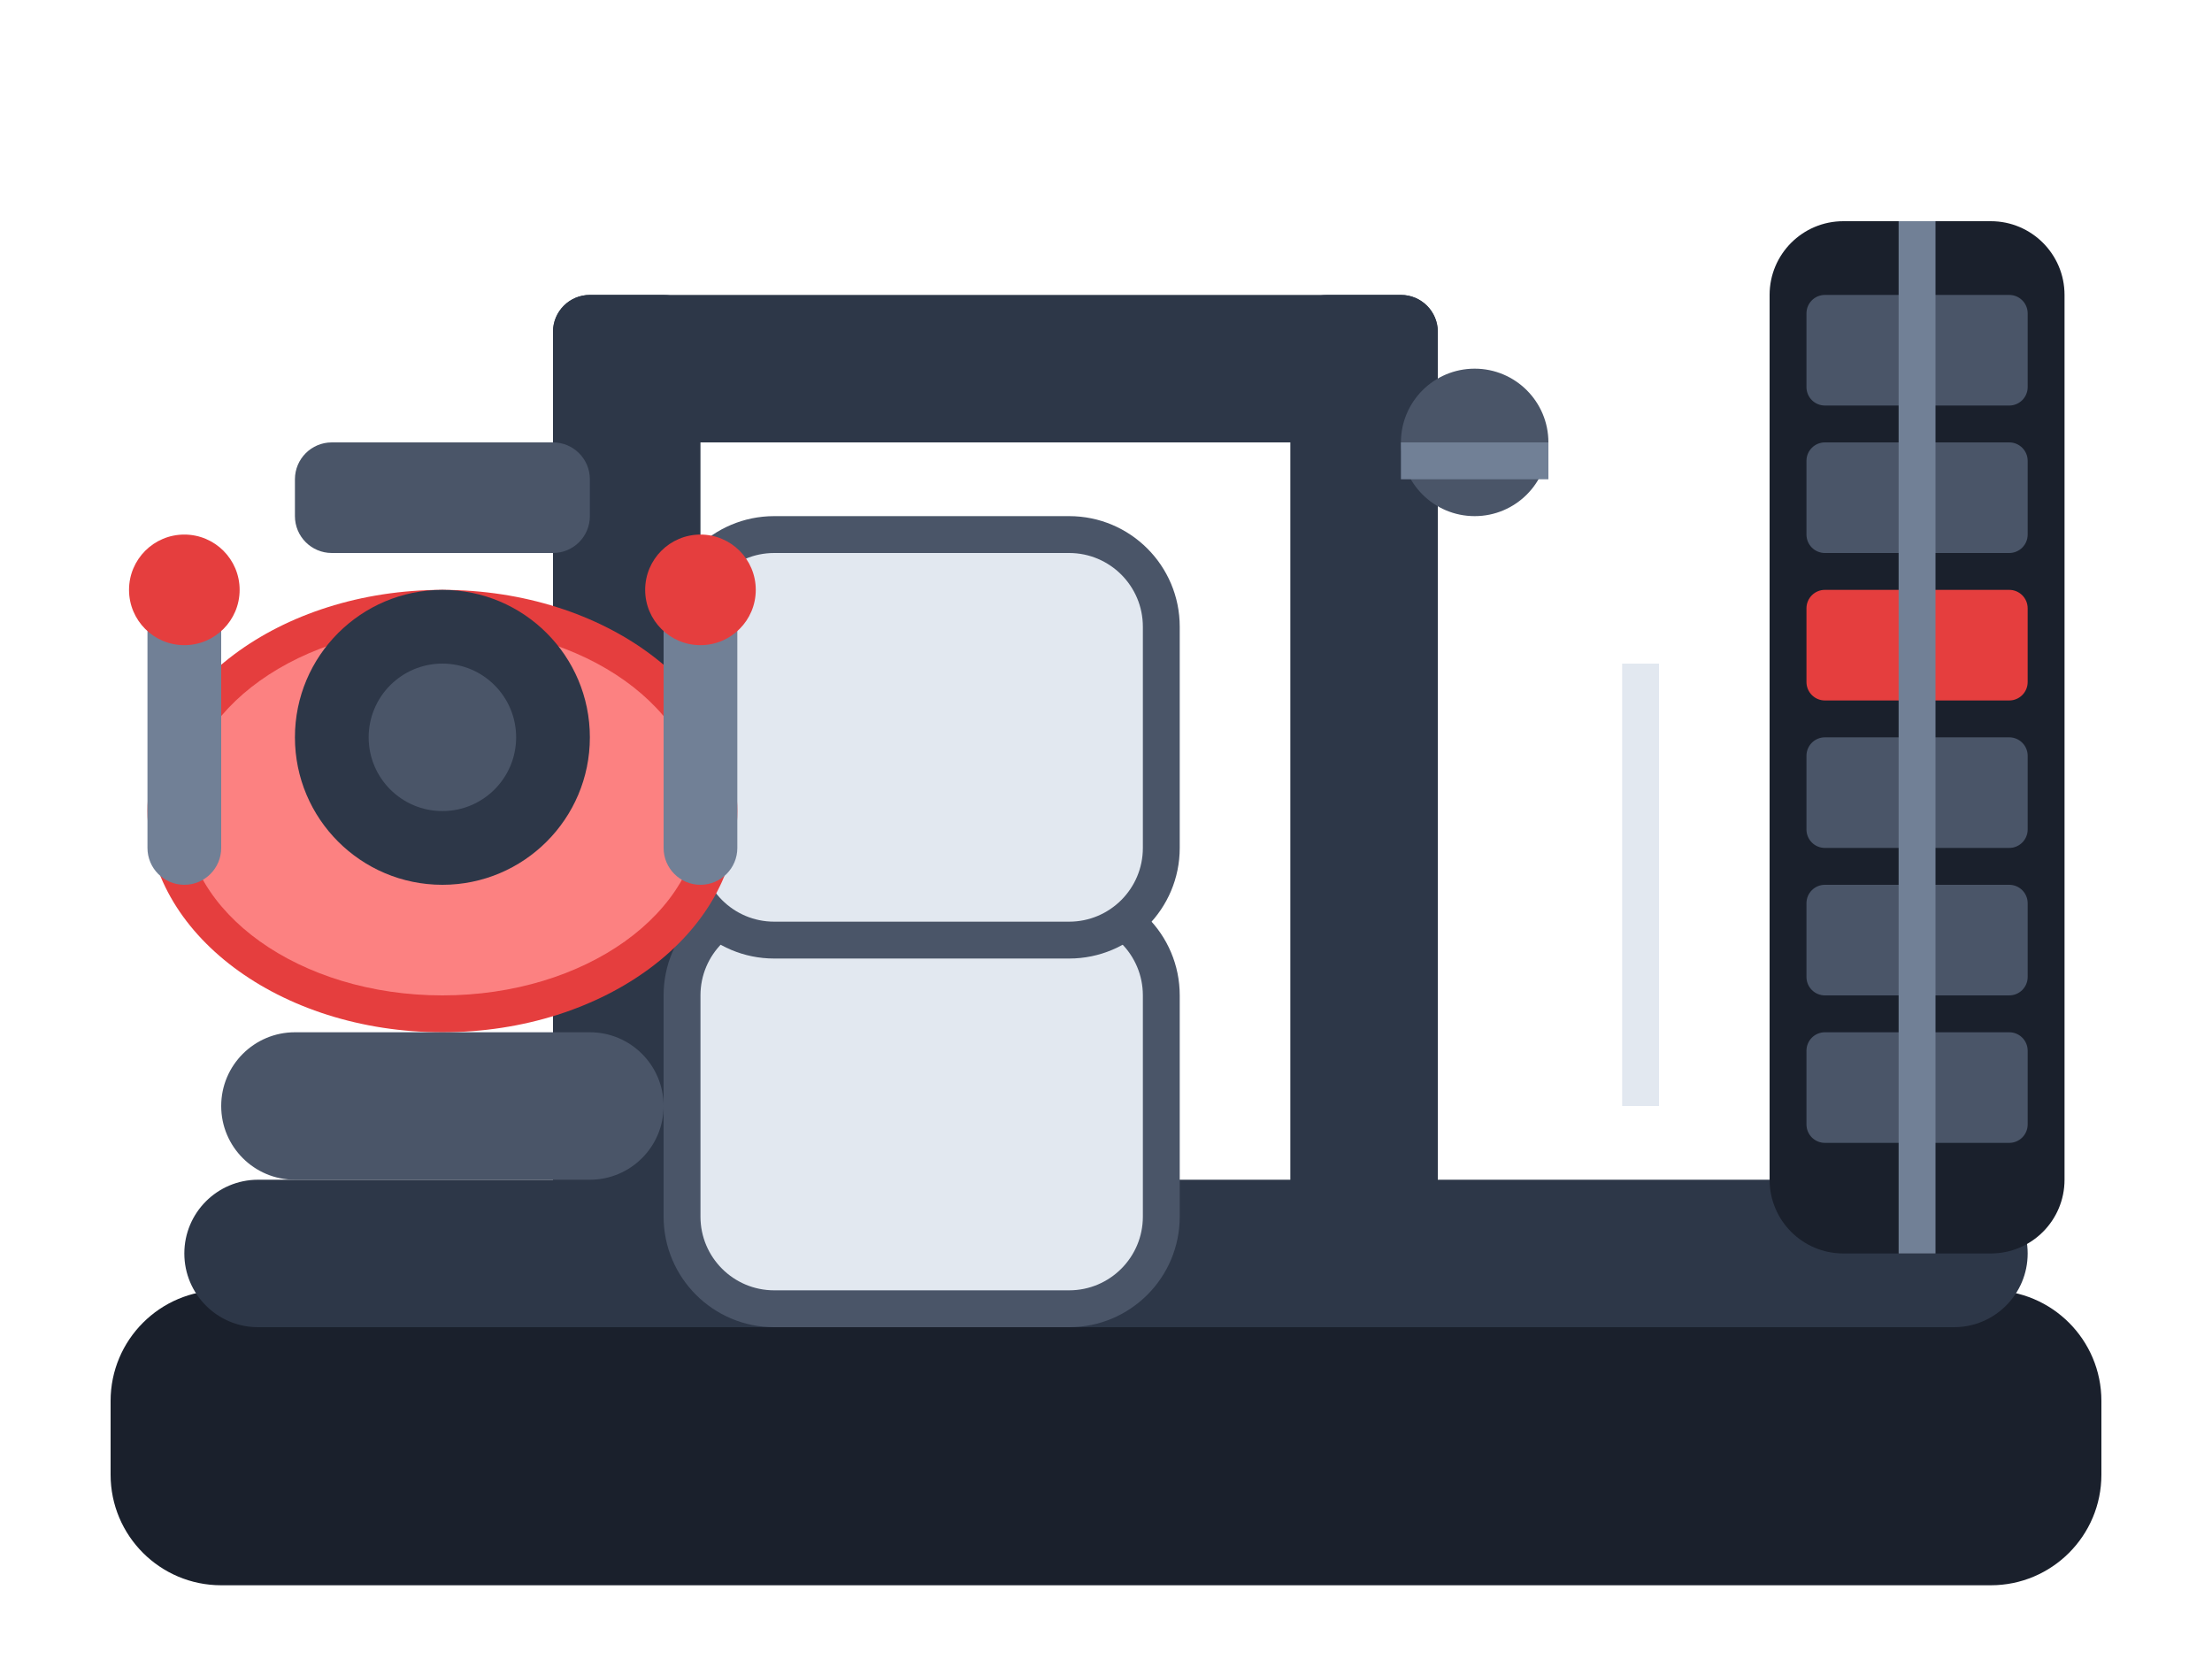
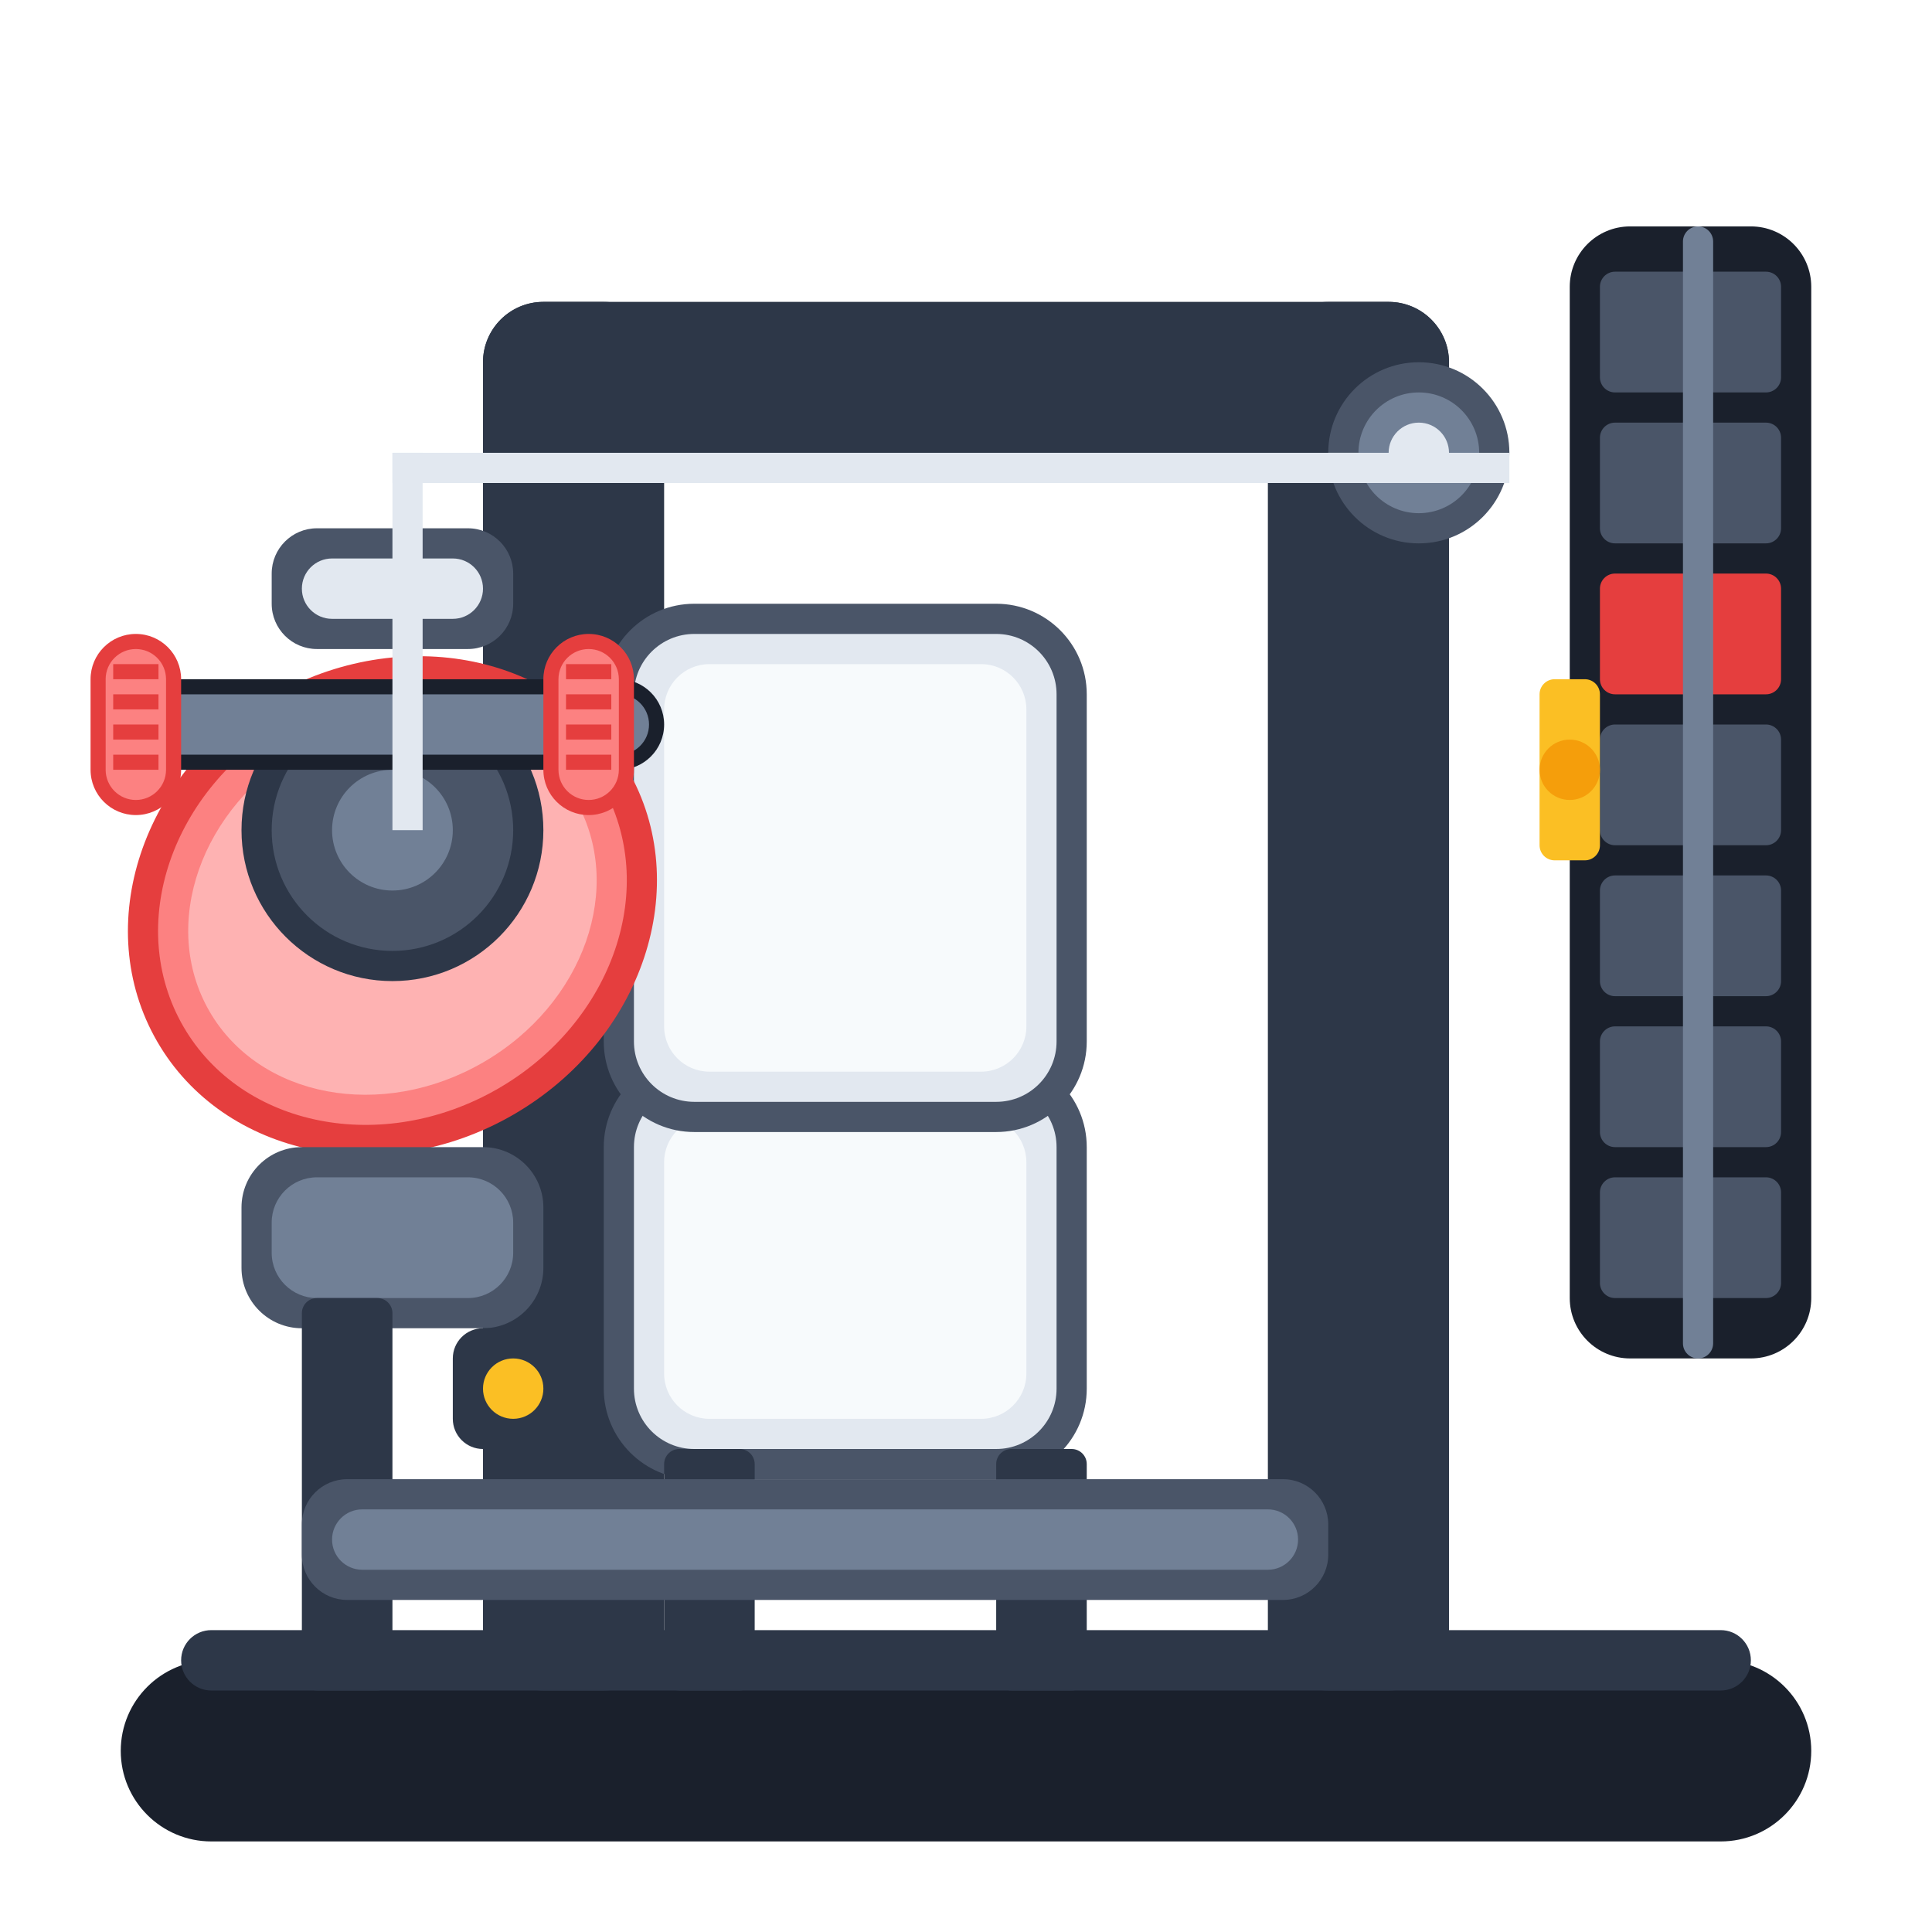
- <svg xmlns="http://www.w3.org/2000/svg" width="60" height="45" viewBox="0 0 60 45">
-   <rect x="3" y="35" width="54" height="8" fill="#1a202c" rx="3" />
-   <rect x="5" y="32" width="50" height="4" fill="#2d3748" rx="2" />
-   <rect x="15" y="8" width="4" height="27" fill="#2d3748" rx="1" />
-   <rect x="35" y="8" width="4" height="27" fill="#2d3748" rx="1" />
-   <rect x="15" y="8" width="24" height="4" fill="#2d3748" rx="1" />
-   <rect x="18" y="24" width="14" height="12" fill="#4a5568" rx="3" />
-   <rect x="19" y="25" width="12" height="10" fill="#e2e8f0" rx="2" />
-   <rect x="18" y="14" width="14" height="12" fill="#4a5568" rx="3" />
-   <rect x="19" y="15" width="12" height="10" fill="#e2e8f0" rx="2" />
-   <ellipse cx="12" cy="22" rx="8" ry="6" fill="#e53e3e" />
-   <ellipse cx="12" cy="22" rx="7" ry="5" fill="#fc8181" />
-   <rect x="6" y="28" width="12" height="4" fill="#4a5568" rx="2" />
-   <circle cx="12" cy="20" r="4" fill="#2d3748" />
-   <circle cx="12" cy="20" r="2" fill="#4a5568" />
-   <rect x="4" y="16" width="2" height="8" fill="#718096" rx="1" />
-   <rect x="18" y="16" width="2" height="8" fill="#718096" rx="1" />
-   <circle cx="5" cy="16" r="1.5" fill="#e53e3e" />
-   <circle cx="19" cy="16" r="1.5" fill="#e53e3e" />
-   <rect x="8" y="12" width="8" height="3" fill="#4a5568" rx="1" />
-   <rect x="48" y="6" width="8" height="28" fill="#1a202c" rx="2" />
-   <rect x="49" y="8" width="6" height="3" fill="#4a5568" rx="0.5" />
-   <rect x="49" y="12" width="6" height="3" fill="#4a5568" rx="0.5" />
-   <rect x="49" y="16" width="6" height="3" fill="#e53e3e" rx="0.5" />
-   <rect x="49" y="20" width="6" height="3" fill="#4a5568" rx="0.5" />
-   <rect x="49" y="24" width="6" height="3" fill="#4a5568" rx="0.5" />
-   <rect x="49" y="28" width="6" height="3" fill="#4a5568" rx="0.5" />
-   <rect x="51.5" y="6" width="1" height="28" fill="#718096" />
-   <rect x="44" y="18" width="1" height="12" fill="#e2e8f0" />
-   <circle cx="40" cy="12" r="2" fill="#4a5568" />
-   <rect x="38" y="12" width="4" height="1" fill="#718096" />
+ <svg xmlns="http://www.w3.org/2000/svg" width="128" height="128" viewBox="0 0 128 128">
+   <rect x="8" y="110" width="112" height="12" fill="#1a202c" rx="6" />
+   <rect x="12" y="108" width="104" height="4" fill="#2d3748" rx="2" />
+   <rect x="32" y="20" width="12" height="92" fill="#2d3748" rx="4" />
+   <rect x="84" y="20" width="12" height="92" fill="#2d3748" rx="4" />
+   <rect x="32" y="20" width="64" height="12" fill="#2d3748" rx="4" />
+   <rect x="40" y="70" width="32" height="28" fill="#4a5568" rx="6" />
+   <rect x="42" y="72" width="28" height="24" fill="#e2e8f0" rx="4" />
+   <rect x="44" y="74" width="24" height="20" fill="#f7fafc" rx="3" />
+   <rect x="40" y="40" width="32" height="35" fill="#4a5568" rx="6" />
+   <rect x="42" y="42" width="28" height="31" fill="#e2e8f0" rx="4" />
+   <rect x="44" y="44" width="24" height="27" fill="#f7fafc" rx="3" />
+   <ellipse cx="26" cy="60" rx="18" ry="16" fill="#e53e3e" transform="rotate(-30 26 60)" />
+   <ellipse cx="26" cy="60" rx="16" ry="14" fill="#fc8181" transform="rotate(-30 26 60)" />
+   <ellipse cx="26" cy="60" rx="14" ry="12" fill="#feb2b2" transform="rotate(-30 26 60)" />
+   <rect x="16" y="76" width="20" height="12" fill="#4a5568" rx="4" />
+   <rect x="18" y="78" width="16" height="8" fill="#718096" rx="3" />
+   <circle cx="26" cy="55" r="10" fill="#2d3748" />
+   <circle cx="26" cy="55" r="8" fill="#4a5568" />
+   <circle cx="26" cy="55" r="4" fill="#718096" />
+   <rect x="8" y="45" width="36" height="6" fill="#1a202c" rx="3" />
+   <rect x="9" y="46" width="34" height="4" fill="#718096" rx="2" />
+   <rect x="6" y="42" width="6" height="12" fill="#e53e3e" rx="3" />
+   <rect x="7" y="43" width="4" height="10" fill="#fc8181" rx="2" />
+   <rect x="36" y="42" width="6" height="12" fill="#e53e3e" rx="3" />
+   <rect x="37" y="43" width="4" height="10" fill="#fc8181" rx="2" />
+   <rect x="7.5" y="44" width="3" height="1" fill="#e53e3e" />
+   <rect x="7.5" y="46" width="3" height="1" fill="#e53e3e" />
+   <rect x="7.5" y="48" width="3" height="1" fill="#e53e3e" />
+   <rect x="7.5" y="50" width="3" height="1" fill="#e53e3e" />
+   <rect x="37.5" y="44" width="3" height="1" fill="#e53e3e" />
+   <rect x="37.5" y="46" width="3" height="1" fill="#e53e3e" />
+   <rect x="37.5" y="48" width="3" height="1" fill="#e53e3e" />
+   <rect x="37.5" y="50" width="3" height="1" fill="#e53e3e" />
+   <rect x="18" y="35" width="16" height="8" fill="#4a5568" rx="3" />
+   <rect x="20" y="37" width="12" height="4" fill="#e2e8f0" rx="2" />
+   <rect x="104" y="15" width="16" height="75" fill="#1a202c" rx="4" />
+   <rect x="106" y="18" width="12" height="8" fill="#4a5568" rx="1" />
+   <rect x="106" y="28" width="12" height="8" fill="#4a5568" rx="1" />
+   <rect x="106" y="38" width="12" height="8" fill="#e53e3e" rx="1" />
+   <rect x="106" y="48" width="12" height="8" fill="#4a5568" rx="1" />
+   <rect x="106" y="58" width="12" height="8" fill="#4a5568" rx="1" />
+   <rect x="106" y="68" width="12" height="8" fill="#4a5568" rx="1" />
+   <rect x="106" y="78" width="12" height="8" fill="#4a5568" rx="1" />
+   <rect x="111.5" y="15" width="2" height="75" fill="#718096" rx="1" />
+   <circle cx="94" cy="30" r="6" fill="#4a5568" />
+   <circle cx="94" cy="30" r="4" fill="#718096" />
+   <circle cx="94" cy="30" r="2" fill="#e2e8f0" />
+   <rect x="88" y="30" width="12" height="2" fill="#e2e8f0" />
+   <rect x="26" y="30" width="2" height="25" fill="#e2e8f0" />
+   <rect x="26" y="30" width="64" height="2" fill="#e2e8f0" />
+   <rect x="102" y="45" width="4" height="12" fill="#fbbf24" rx="1" />
+   <circle cx="104" cy="51" r="2" fill="#f59e0b" />
+   <rect x="30" y="88" width="8" height="8" fill="#2d3748" rx="2" />
+   <circle cx="34" cy="92" r="2" fill="#fbbf24" />
+   <rect x="44" y="96" width="6" height="16" fill="#2d3748" rx="1" />
+   <rect x="66" y="96" width="6" height="16" fill="#2d3748" rx="1" />
+   <rect x="20" y="86" width="6" height="26" fill="#2d3748" rx="1" />
+   <rect x="20" y="98" width="68" height="8" fill="#4a5568" rx="3" />
+   <rect x="22" y="100" width="64" height="4" fill="#718096" rx="2" />
</svg>
